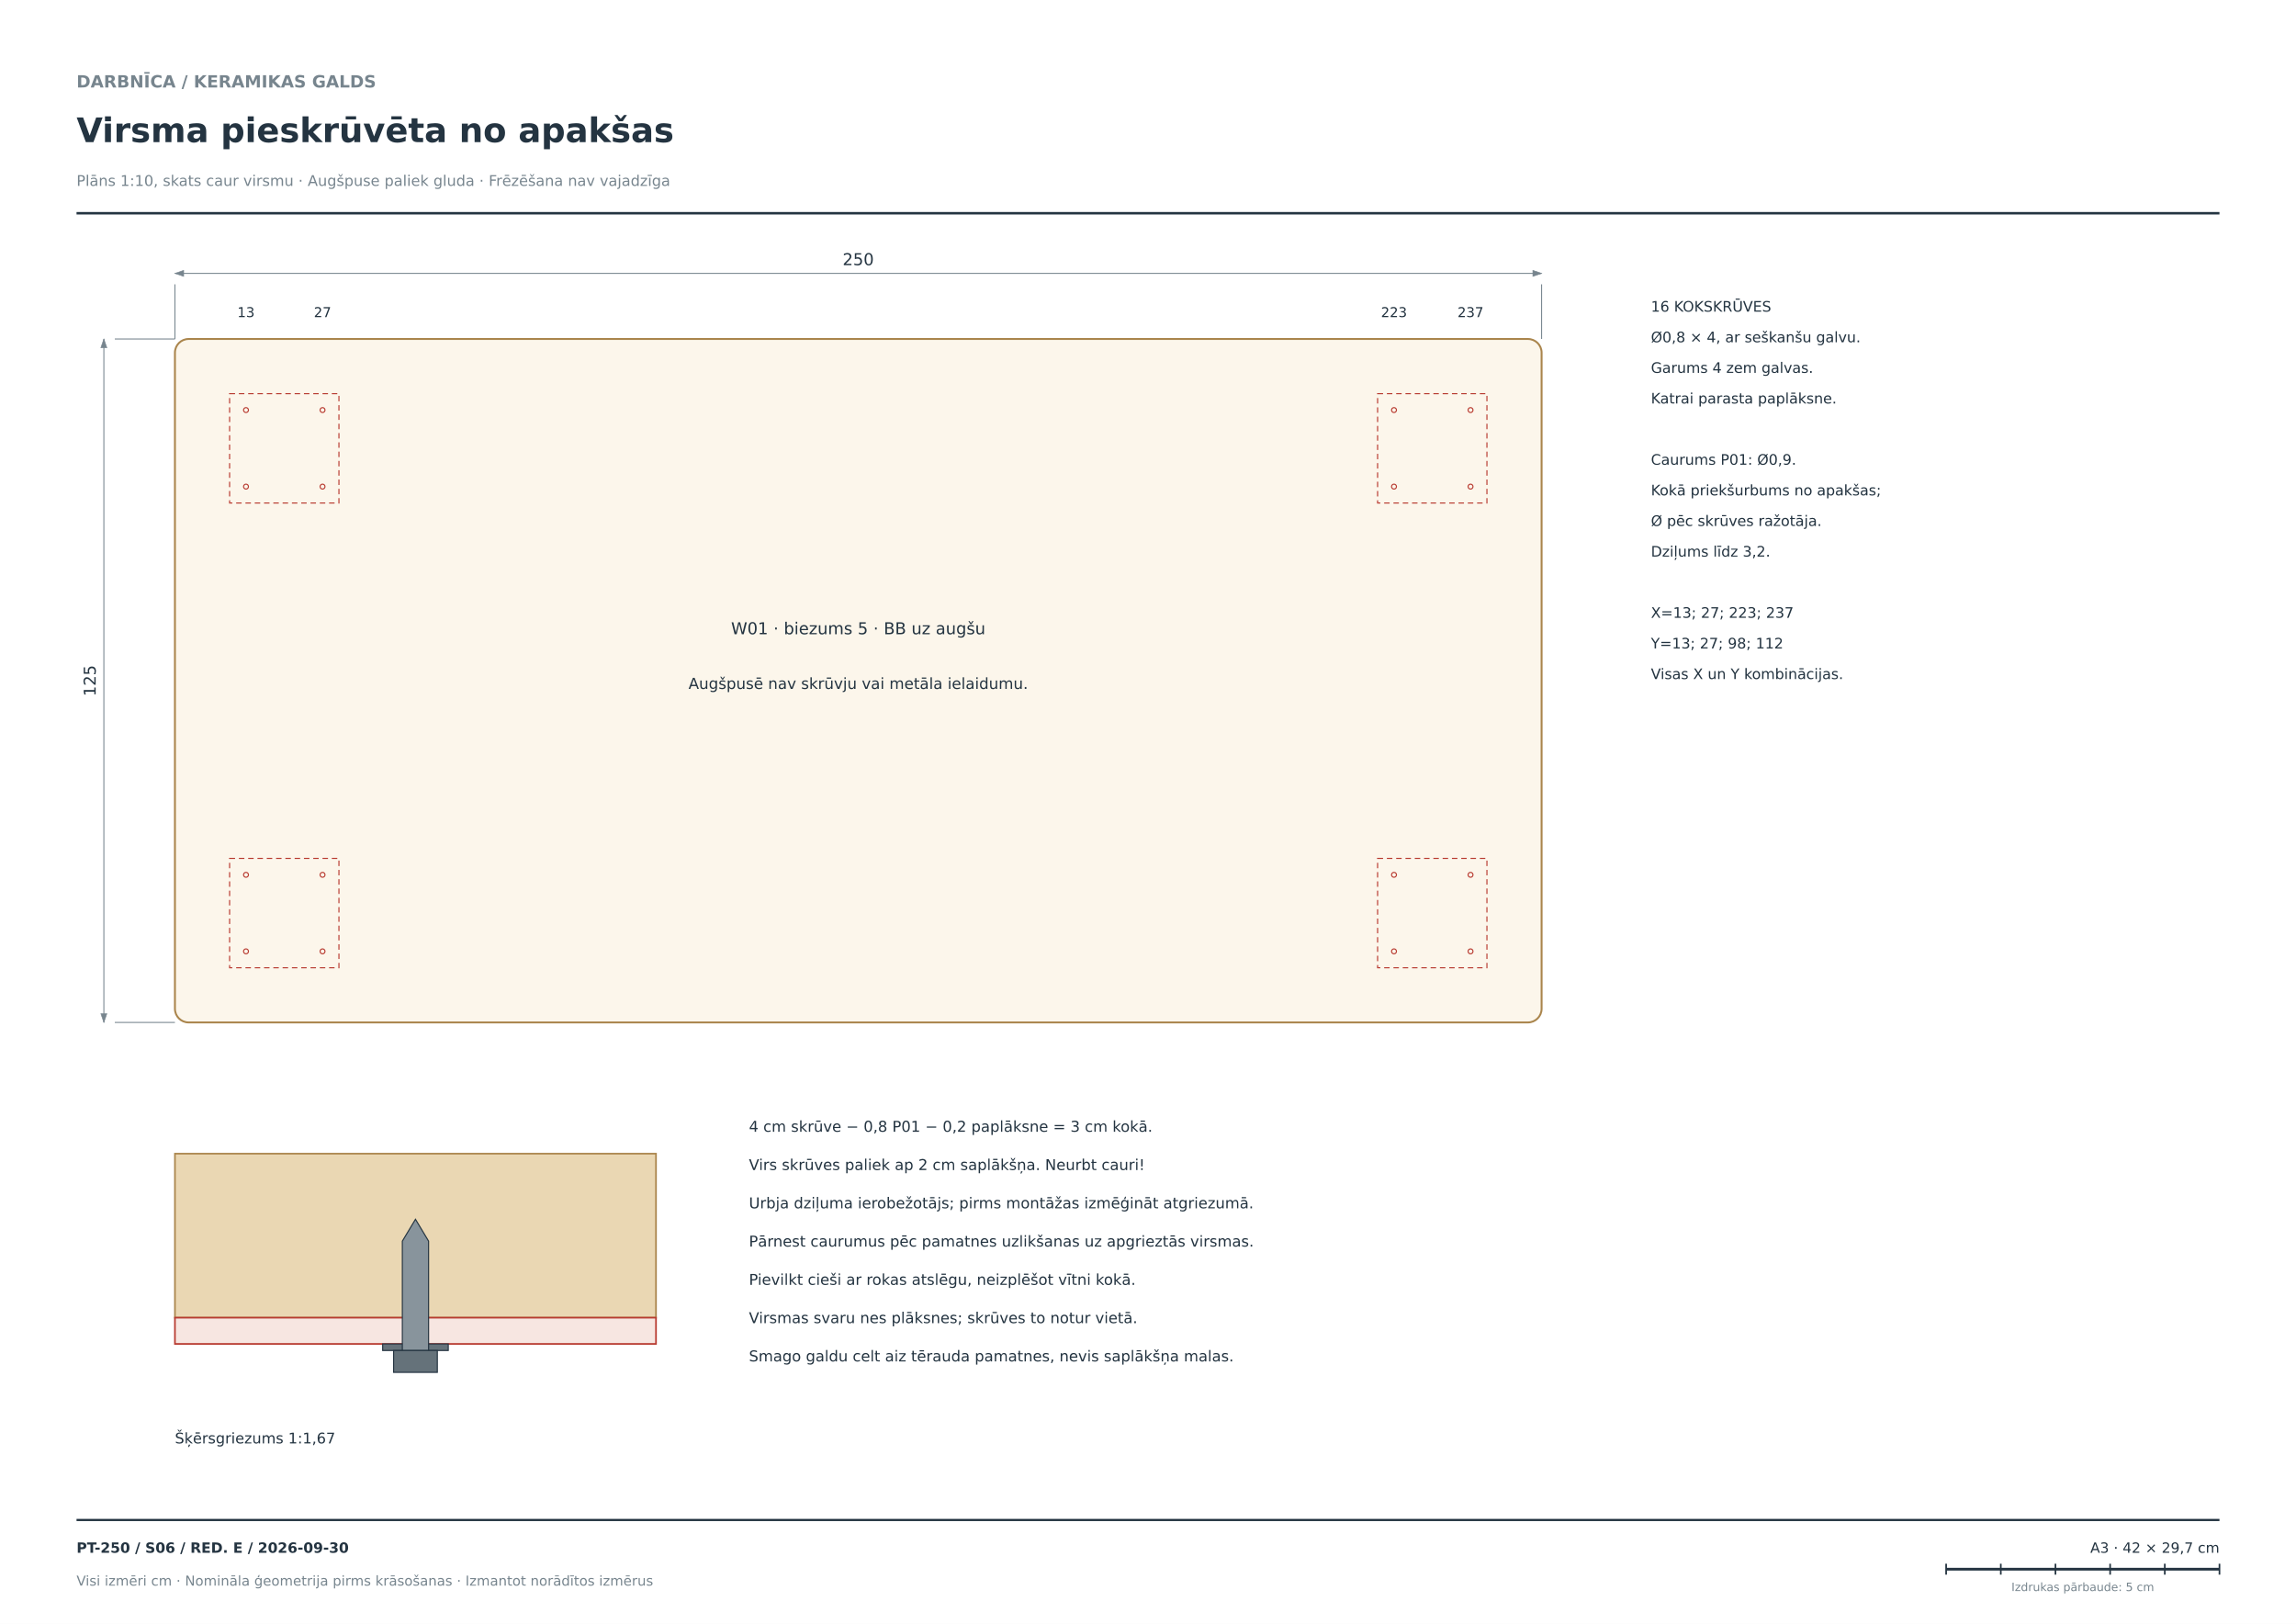
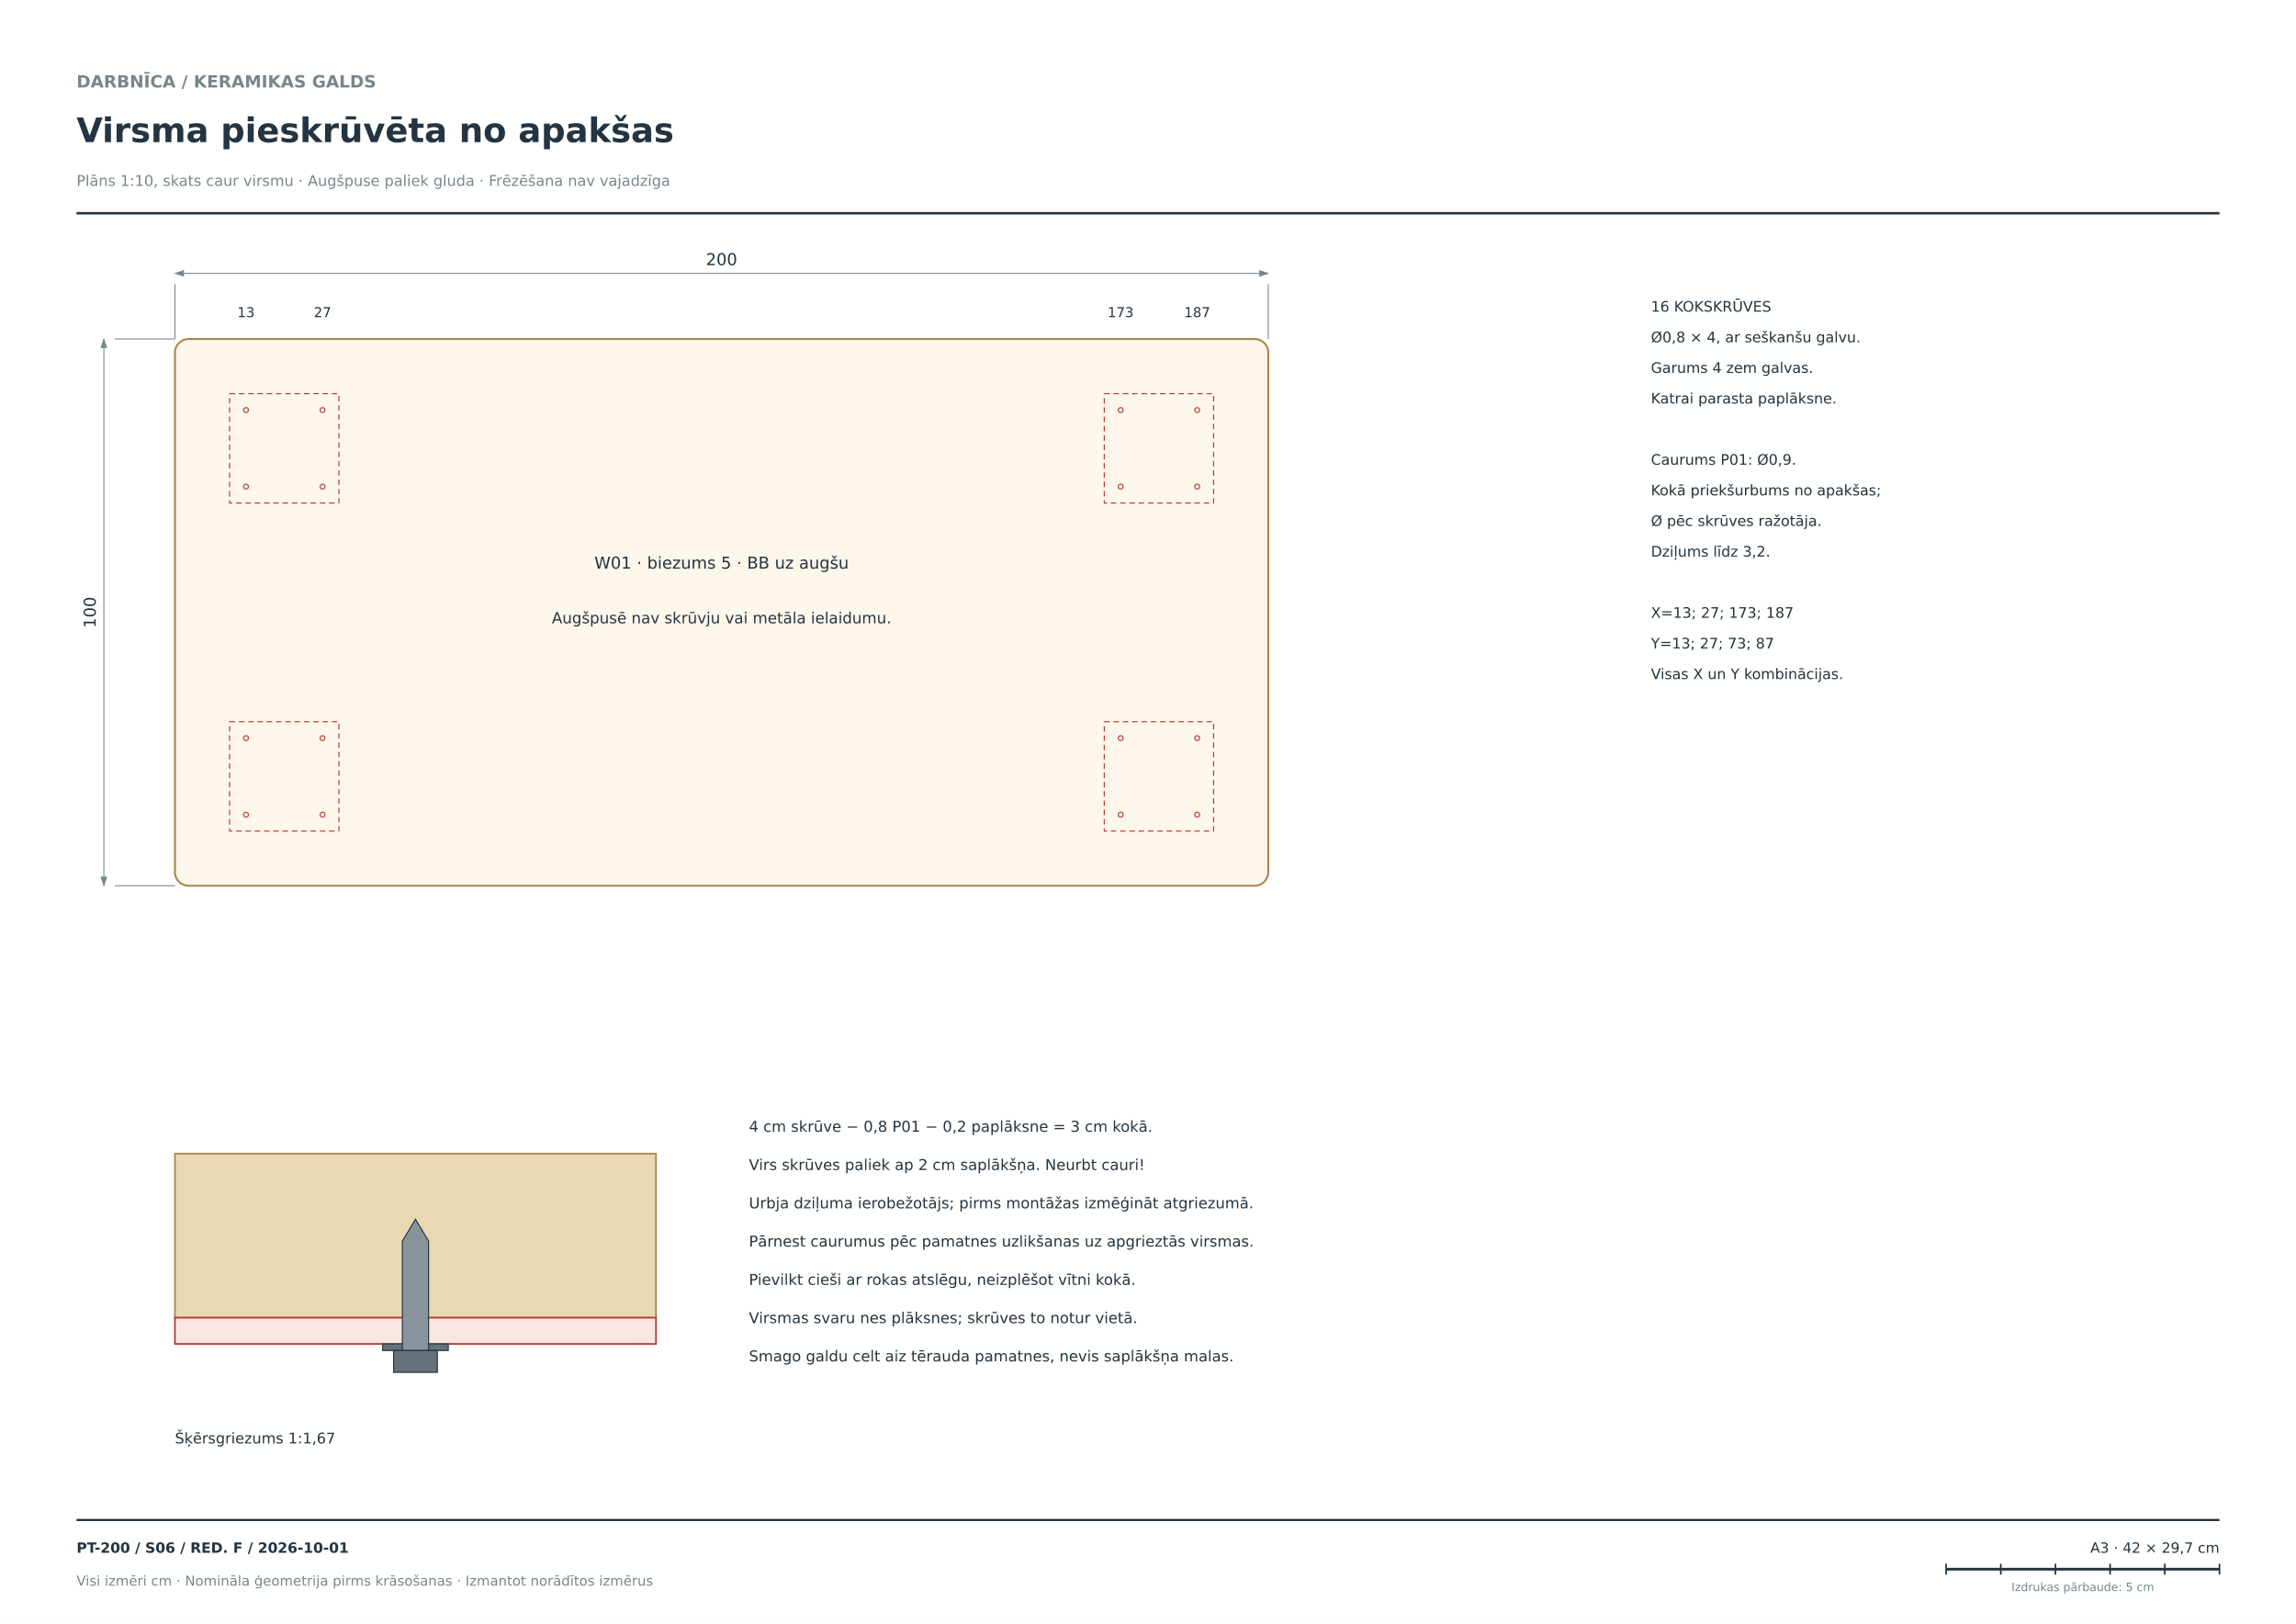
<svg xmlns="http://www.w3.org/2000/svg" width="42cm" height="29.7cm" viewBox="0 0 420 297">
  <rect width="420" height="297" fill="white" />
  <text x="14" y="16" font-family="DejaVu Sans" font-size="3.1" fill="#77858e" text-anchor="start" font-weight="bold">DARBNĪCA / KERAMIKAS GALDS</text>
  <text x="14" y="26" font-family="DejaVu Sans" font-size="6.2" fill="#243441" text-anchor="start" font-weight="bold">Virsma pieskrūvēta no apakšas</text>
  <text x="14" y="34" font-family="DejaVu Sans" font-size="2.7" fill="#77858e" text-anchor="start">Plāns 1:10, skats caur virsmu · Augšpuse paliek gluda · Frēzēšana nav vajadzīga</text>
  <line x1="14" y1="39" x2="406" y2="39" stroke="#243441" stroke-width="0.45" />
  <line x1="14" y1="278" x2="406" y2="278" stroke="#243441" stroke-width="0.4" />
-   <text x="14" y="284" font-family="DejaVu Sans" font-size="2.6" fill="#243441" text-anchor="start" font-weight="bold">PT-250  /  S06  /  RED. E  /  2026-09-30</text>
+   <text x="14" y="284" font-family="DejaVu Sans" font-size="2.6" fill="#243441" text-anchor="start" font-weight="bold">PT-200  /  S06  /  RED. F  /  2026-10-01</text>
  <text x="14" y="290" font-family="DejaVu Sans" font-size="2.5" fill="#77858e" text-anchor="start">Visi izmēri cm · Nomināla ģeometrija pirms krāsošanas · Izmantot norādītos izmērus</text>
  <text x="406" y="284" font-family="DejaVu Sans" font-size="2.6" fill="#243441" text-anchor="end">A3 · 42 × 29,7 cm</text>
  <line x1="356" y1="287" x2="406" y2="287" stroke="#243441" stroke-width="0.5" />
  <line x1="356" y1="286" x2="356" y2="288" stroke="#243441" stroke-width="0.3" />
  <line x1="366" y1="286" x2="366" y2="288" stroke="#243441" stroke-width="0.3" />
  <line x1="376" y1="286" x2="376" y2="288" stroke="#243441" stroke-width="0.3" />
  <line x1="386" y1="286" x2="386" y2="288" stroke="#243441" stroke-width="0.3" />
  <line x1="396" y1="286" x2="396" y2="288" stroke="#243441" stroke-width="0.3" />
  <line x1="406" y1="286" x2="406" y2="288" stroke="#243441" stroke-width="0.3" />
  <text x="381" y="291" font-family="DejaVu Sans" font-size="2.1" fill="#77858e" text-anchor="middle">Izdrukas pārbaude: 5 cm</text>
-   <rect x="32" y="62" width="250" height="125" fill="#fcf6eb" stroke="#aa854c" stroke-width="0.35" rx="2.5" />
+   <rect x="32" y="62" width="200" height="100" fill="#fcf6eb" stroke="#aa854c" stroke-width="0.35" rx="2.5" />
  <rect x="42" y="72" width="20" height="20" fill="none" stroke="#b83b31" stroke-width="0.2" rx="0" stroke-dasharray="1 .7" />
-   <rect x="252" y="72" width="20" height="20" fill="none" stroke="#b83b31" stroke-width="0.2" rx="0" stroke-dasharray="1 .7" />
-   <rect x="42" y="157" width="20" height="20" fill="none" stroke="#b83b31" stroke-width="0.2" rx="0" stroke-dasharray="1 .7" />
-   <rect x="252" y="157" width="20" height="20" fill="none" stroke="#b83b31" stroke-width="0.2" rx="0" stroke-dasharray="1 .7" />
+   <rect x="202" y="72" width="20" height="20" fill="none" stroke="#b83b31" stroke-width="0.2" rx="0" stroke-dasharray="1 .7" />
+   <rect x="42" y="132" width="20" height="20" fill="none" stroke="#b83b31" stroke-width="0.2" rx="0" stroke-dasharray="1 .7" />
+   <rect x="202" y="132" width="20" height="20" fill="none" stroke="#b83b31" stroke-width="0.2" rx="0" stroke-dasharray="1 .7" />
  <circle cx="45" cy="75" r="0.45" fill="none" stroke="#b83b31" stroke-width="0.2" />
  <circle cx="45" cy="89" r="0.45" fill="none" stroke="#b83b31" stroke-width="0.2" />
  <circle cx="59" cy="75" r="0.45" fill="none" stroke="#b83b31" stroke-width="0.2" />
  <circle cx="59" cy="89" r="0.45" fill="none" stroke="#b83b31" stroke-width="0.2" />
-   <circle cx="255" cy="75" r="0.45" fill="none" stroke="#b83b31" stroke-width="0.2" />
-   <circle cx="255" cy="89" r="0.45" fill="none" stroke="#b83b31" stroke-width="0.2" />
-   <circle cx="269" cy="75" r="0.45" fill="none" stroke="#b83b31" stroke-width="0.2" />
-   <circle cx="269" cy="89" r="0.45" fill="none" stroke="#b83b31" stroke-width="0.2" />
-   <circle cx="45" cy="160" r="0.45" fill="none" stroke="#b83b31" stroke-width="0.2" />
-   <circle cx="45" cy="174" r="0.45" fill="none" stroke="#b83b31" stroke-width="0.2" />
-   <circle cx="59" cy="160" r="0.45" fill="none" stroke="#b83b31" stroke-width="0.2" />
-   <circle cx="59" cy="174" r="0.45" fill="none" stroke="#b83b31" stroke-width="0.2" />
-   <circle cx="255" cy="160" r="0.45" fill="none" stroke="#b83b31" stroke-width="0.2" />
-   <circle cx="255" cy="174" r="0.45" fill="none" stroke="#b83b31" stroke-width="0.2" />
-   <circle cx="269" cy="160" r="0.45" fill="none" stroke="#b83b31" stroke-width="0.2" />
-   <circle cx="269" cy="174" r="0.45" fill="none" stroke="#b83b31" stroke-width="0.2" />
+   <circle cx="205" cy="75" r="0.45" fill="none" stroke="#b83b31" stroke-width="0.2" />
+   <circle cx="205" cy="89" r="0.45" fill="none" stroke="#b83b31" stroke-width="0.2" />
+   <circle cx="219" cy="75" r="0.45" fill="none" stroke="#b83b31" stroke-width="0.2" />
+   <circle cx="219" cy="89" r="0.45" fill="none" stroke="#b83b31" stroke-width="0.2" />
+   <circle cx="45" cy="135" r="0.45" fill="none" stroke="#b83b31" stroke-width="0.2" />
+   <circle cx="45" cy="149" r="0.45" fill="none" stroke="#b83b31" stroke-width="0.2" />
+   <circle cx="59" cy="135" r="0.45" fill="none" stroke="#b83b31" stroke-width="0.2" />
+   <circle cx="59" cy="149" r="0.45" fill="none" stroke="#b83b31" stroke-width="0.2" />
+   <circle cx="205" cy="135" r="0.45" fill="none" stroke="#b83b31" stroke-width="0.2" />
+   <circle cx="205" cy="149" r="0.45" fill="none" stroke="#b83b31" stroke-width="0.2" />
+   <circle cx="219" cy="135" r="0.45" fill="none" stroke="#b83b31" stroke-width="0.2" />
+   <circle cx="219" cy="149" r="0.45" fill="none" stroke="#b83b31" stroke-width="0.2" />
  <text x="45" y="58" font-family="DejaVu Sans" font-size="2.5" fill="#243441" text-anchor="middle">13</text>
  <text x="59" y="58" font-family="DejaVu Sans" font-size="2.5" fill="#243441" text-anchor="middle">27</text>
-   <text x="255" y="58" font-family="DejaVu Sans" font-size="2.5" fill="#243441" text-anchor="middle">223</text>
-   <text x="269" y="58" font-family="DejaVu Sans" font-size="2.5" fill="#243441" text-anchor="middle">237</text>
+   <text x="205" y="58" font-family="DejaVu Sans" font-size="2.5" fill="#243441" text-anchor="middle">173</text>
+   <text x="219" y="58" font-family="DejaVu Sans" font-size="2.5" fill="#243441" text-anchor="middle">187</text>
  <line x1="32" y1="62" x2="32" y2="52" stroke="#77858e" stroke-width="0.18" />
-   <line x1="282" y1="62" x2="282" y2="52" stroke="#77858e" stroke-width="0.18" />
-   <line x1="32" y1="50" x2="282" y2="50" stroke="#77858e" stroke-width="0.18" />
+   <line x1="232" y1="62" x2="232" y2="52" stroke="#77858e" stroke-width="0.18" />
+   <line x1="32" y1="50" x2="232" y2="50" stroke="#77858e" stroke-width="0.18" />
  <polygon points="32,50 33.6,49.45 33.6,50.55" fill="#77858e" stroke="#77858e" stroke-width="0.1" />
-   <polygon points="282,50 280.4,49.45 280.4,50.55" fill="#77858e" stroke="#77858e" stroke-width="0.1" />
-   <text x="157" y="48.5" font-family="DejaVu Sans" font-size="3" fill="#243441" text-anchor="middle">250</text>
+   <polygon points="232,50 230.4,49.45 230.4,50.55" fill="#77858e" stroke="#77858e" stroke-width="0.1" />
+   <text x="132" y="48.5" font-family="DejaVu Sans" font-size="3" fill="#243441" text-anchor="middle">200</text>
  <line x1="32" y1="62" x2="21" y2="62" stroke="#77858e" stroke-width="0.18" />
-   <line x1="32" y1="187" x2="21" y2="187" stroke="#77858e" stroke-width="0.18" />
-   <line x1="19" y1="62" x2="19" y2="187" stroke="#77858e" stroke-width="0.18" />
+   <line x1="32" y1="162" x2="21" y2="162" stroke="#77858e" stroke-width="0.18" />
+   <line x1="19" y1="62" x2="19" y2="162" stroke="#77858e" stroke-width="0.18" />
  <polygon points="19,62 18.45,63.6 19.55,63.6" fill="#77858e" stroke="#77858e" stroke-width="0.1" />
-   <polygon points="19,187 18.45,185.4 19.55,185.4" fill="#77858e" stroke="#77858e" stroke-width="0.1" />
-   <text x="17.5" y="124.5" font-family="DejaVu Sans" font-size="3" fill="#243441" text-anchor="middle" transform="rotate(-90 17.5 124.5)">125</text>
-   <text x="157" y="116" font-family="DejaVu Sans" font-size="3" fill="#243441" text-anchor="middle">W01 · biezums 5 · BB uz augšu</text>
-   <text x="157" y="126" font-family="DejaVu Sans" font-size="2.8" fill="#243441" text-anchor="middle">Augšpusē nav skrūvju vai metāla ielaidumu.</text>
+   <polygon points="19,162 18.45,160.4 19.55,160.4" fill="#77858e" stroke="#77858e" stroke-width="0.1" />
+   <text x="17.5" y="112" font-family="DejaVu Sans" font-size="3" fill="#243441" text-anchor="middle" transform="rotate(-90 17.5 112)">100</text>
+   <text x="132" y="104" font-family="DejaVu Sans" font-size="3" fill="#243441" text-anchor="middle">W01 · biezums 5 · BB uz augšu</text>
+   <text x="132" y="114" font-family="DejaVu Sans" font-size="2.8" fill="#243441" text-anchor="middle">Augšpusē nav skrūvju vai metāla ielaidumu.</text>
  <text x="302" y="57" font-family="DejaVu Sans" font-size="2.65" fill="#243441" text-anchor="start">16 KOKSKRŪVES</text>
  <text x="302" y="62.6" font-family="DejaVu Sans" font-size="2.65" fill="#243441" text-anchor="start">Ø0,8 × 4, ar seškanšu galvu.</text>
  <text x="302" y="68.2" font-family="DejaVu Sans" font-size="2.65" fill="#243441" text-anchor="start">Garums 4 zem galvas.</text>
  <text x="302" y="73.8" font-family="DejaVu Sans" font-size="2.65" fill="#243441" text-anchor="start">Katrai parasta paplāksne.</text>
  <text x="302" y="79.4" font-family="DejaVu Sans" font-size="2.65" fill="#243441" text-anchor="start" />
  <text x="302" y="85" font-family="DejaVu Sans" font-size="2.65" fill="#243441" text-anchor="start">Caurums P01: Ø0,9.</text>
  <text x="302" y="90.6" font-family="DejaVu Sans" font-size="2.65" fill="#243441" text-anchor="start">Kokā priekšurbums no apakšas;</text>
  <text x="302" y="96.2" font-family="DejaVu Sans" font-size="2.65" fill="#243441" text-anchor="start">Ø pēc skrūves ražotāja.</text>
  <text x="302" y="101.8" font-family="DejaVu Sans" font-size="2.65" fill="#243441" text-anchor="start">Dziļums līdz 3,2.</text>
  <text x="302" y="107.4" font-family="DejaVu Sans" font-size="2.65" fill="#243441" text-anchor="start" />
-   <text x="302" y="113" font-family="DejaVu Sans" font-size="2.65" fill="#243441" text-anchor="start">X=13; 27; 223; 237</text>
-   <text x="302" y="118.6" font-family="DejaVu Sans" font-size="2.65" fill="#243441" text-anchor="start">Y=13; 27; 98; 112</text>
+   <text x="302" y="113" font-family="DejaVu Sans" font-size="2.65" fill="#243441" text-anchor="start">X=13; 27; 173; 187</text>
+   <text x="302" y="118.6" font-family="DejaVu Sans" font-size="2.65" fill="#243441" text-anchor="start">Y=13; 27; 73; 87</text>
  <text x="302" y="124.2" font-family="DejaVu Sans" font-size="2.65" fill="#243441" text-anchor="start">Visas X un Y kombinācijas.</text>
  <rect x="32" y="211" width="88" height="30" fill="#ead7b3" stroke="#aa854c" stroke-width="0.3" rx="0" />
  <rect x="32" y="241" width="88" height="4.8" fill="#f7e6e1" stroke="#b83b31" stroke-width="0.3" rx="0" />
  <rect x="70" y="245.8" width="12" height="1.2" fill="#65727a" stroke="#243441" stroke-width="0.2" rx="0" />
  <polygon points="76,223 78.4,227 78.4,247 73.6,247 73.6,227" fill="#88949c" stroke="#243441" stroke-width="0.2" />
  <rect x="72" y="247" width="8" height="4" fill="#65727a" stroke="#243441" stroke-width="0.2" rx="0" />
  <text x="32" y="264" font-family="DejaVu Sans" font-size="2.7" fill="#243441" text-anchor="start">Šķērsgriezums 1:1,67</text>
  <text x="137" y="207" font-family="DejaVu Sans" font-size="2.75" fill="#243441" text-anchor="start">4 cm skrūve − 0,8 P01 − 0,2 paplāksne = 3 cm kokā.</text>
  <text x="137" y="214" font-family="DejaVu Sans" font-size="2.75" fill="#243441" text-anchor="start">Virs skrūves paliek ap 2 cm saplākšņa. Neurbt cauri!</text>
  <text x="137" y="221" font-family="DejaVu Sans" font-size="2.75" fill="#243441" text-anchor="start">Urbja dziļuma ierobežotājs; pirms montāžas izmēģināt atgriezumā.</text>
  <text x="137" y="228" font-family="DejaVu Sans" font-size="2.75" fill="#243441" text-anchor="start">Pārnest caurumus pēc pamatnes uzlikšanas uz apgrieztās virsmas.</text>
  <text x="137" y="235" font-family="DejaVu Sans" font-size="2.75" fill="#243441" text-anchor="start">Pievilkt cieši ar rokas atslēgu, neizplēšot vītni kokā.</text>
  <text x="137" y="242" font-family="DejaVu Sans" font-size="2.75" fill="#243441" text-anchor="start">Virsmas svaru nes plāksnes; skrūves to notur vietā.</text>
  <text x="137" y="249" font-family="DejaVu Sans" font-size="2.75" fill="#243441" text-anchor="start">Smago galdu celt aiz tērauda pamatnes, nevis saplākšņa malas.</text>
</svg>
